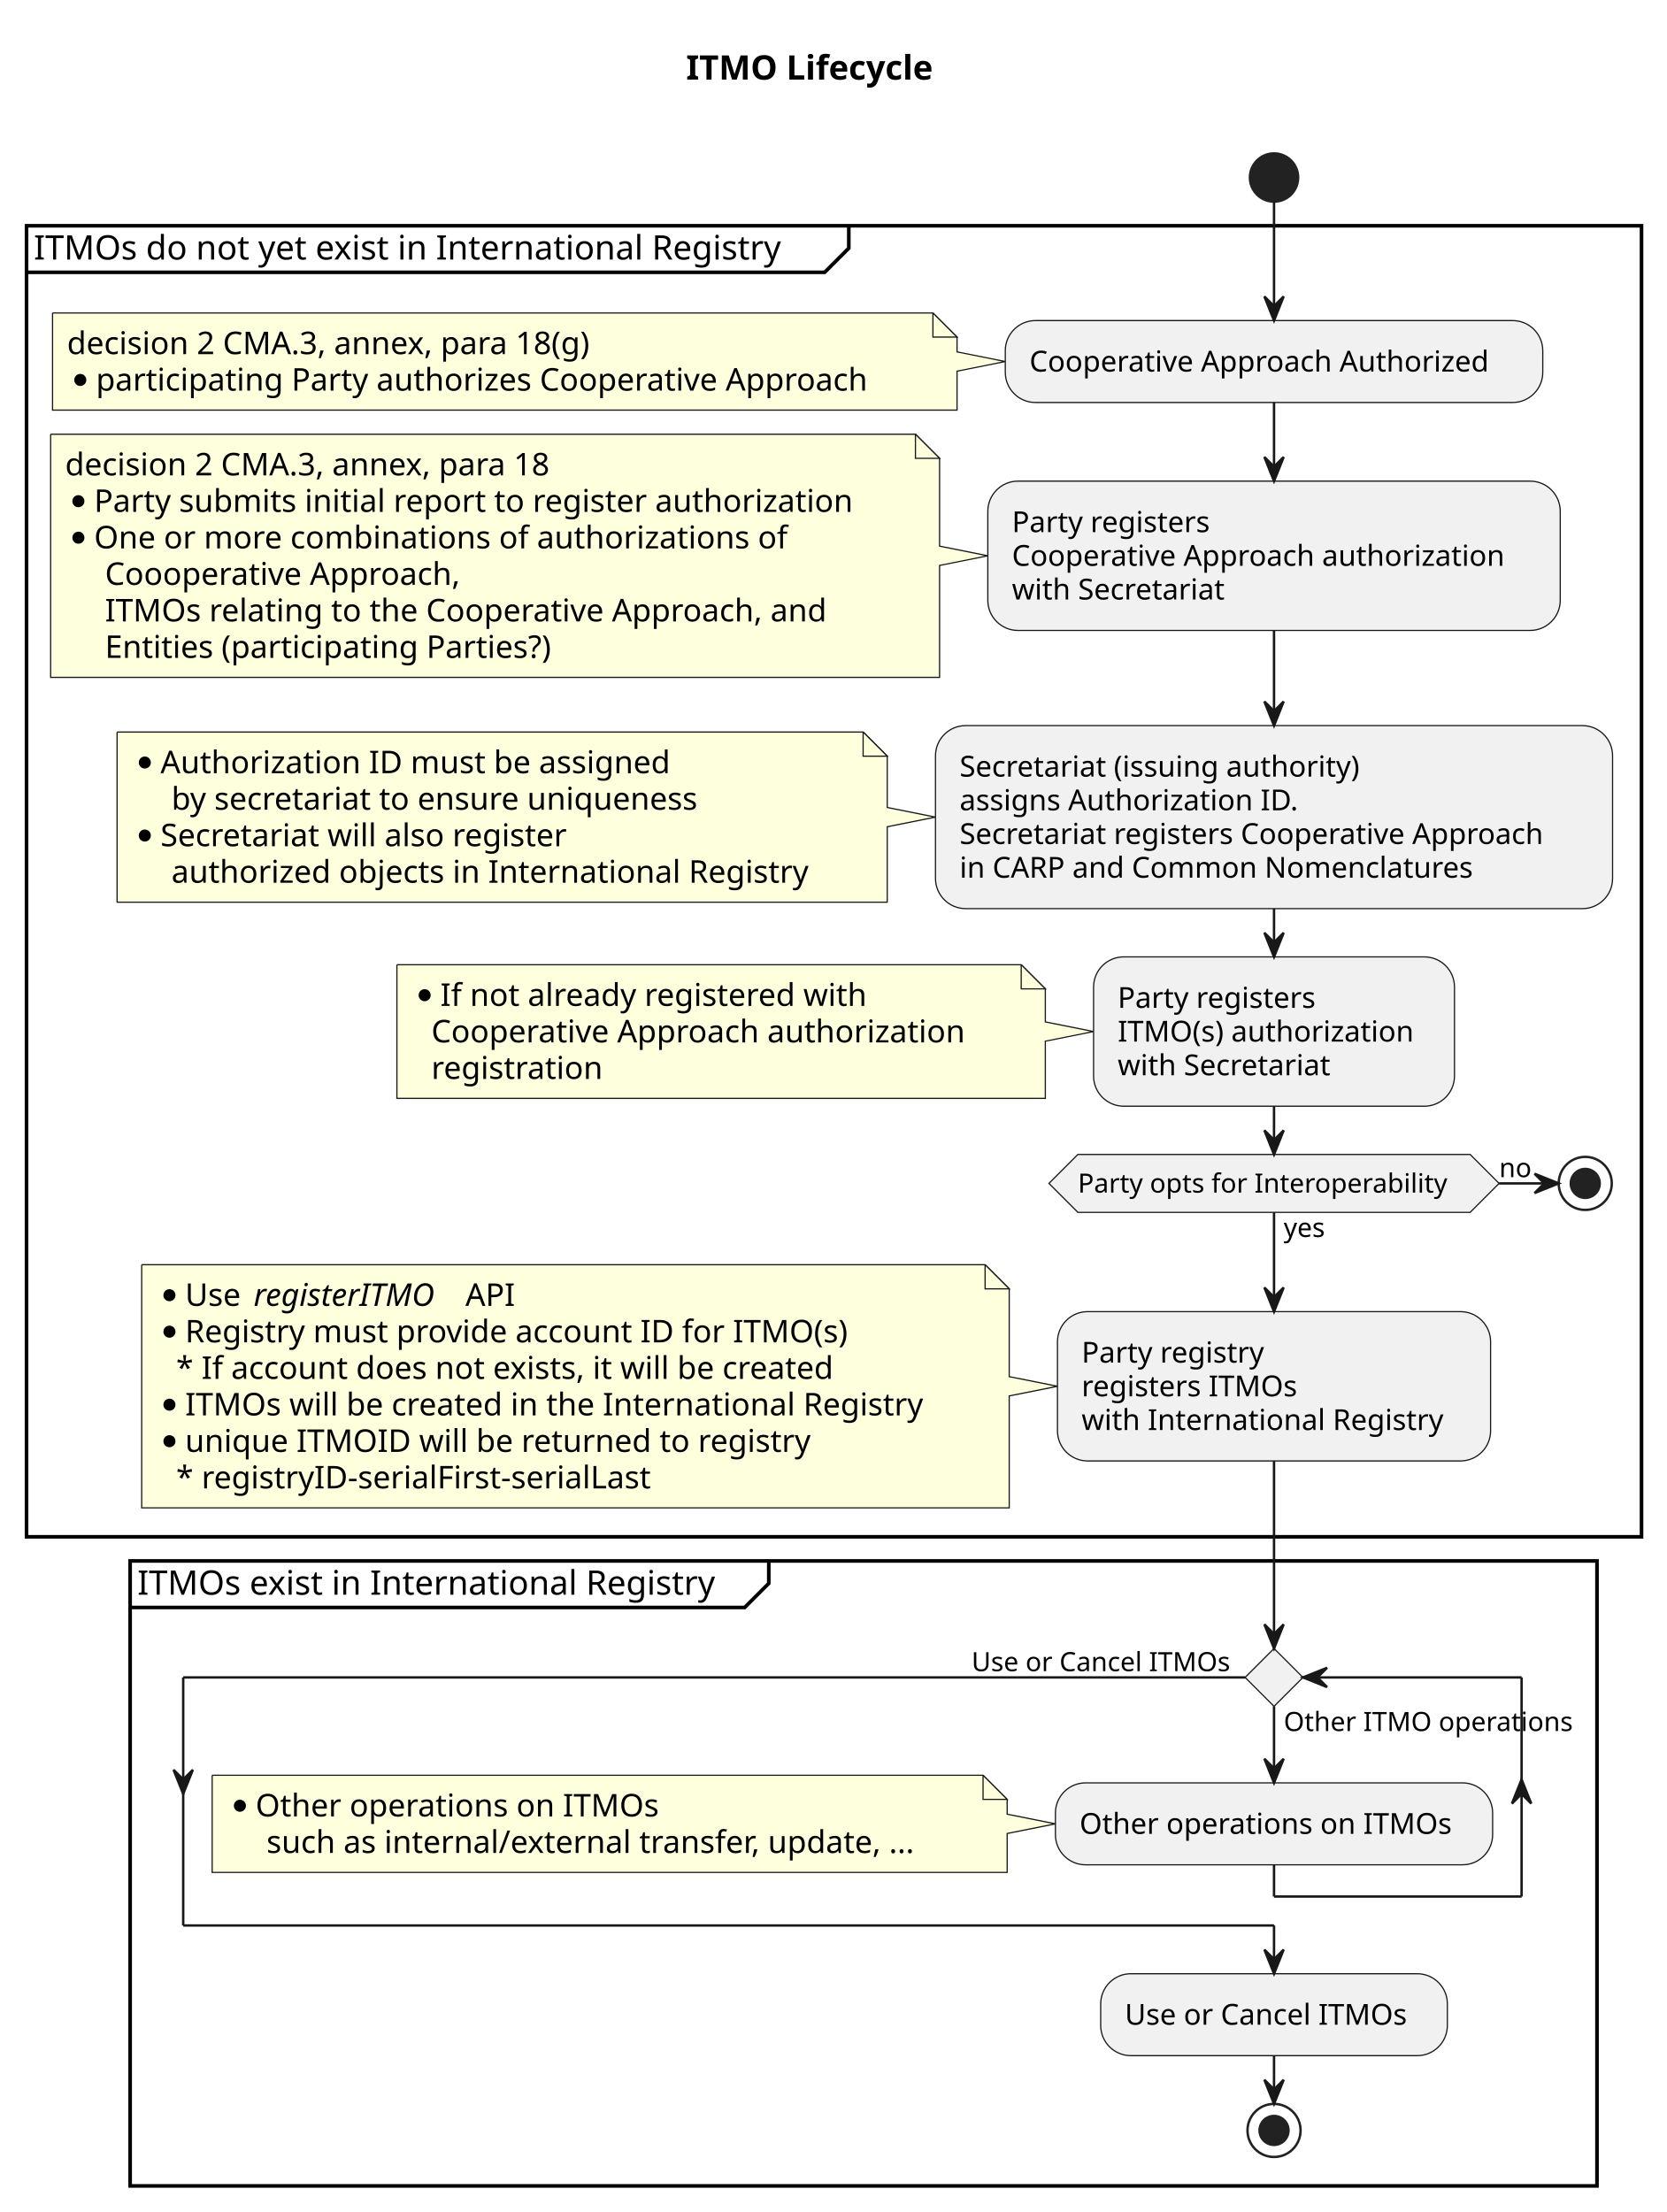
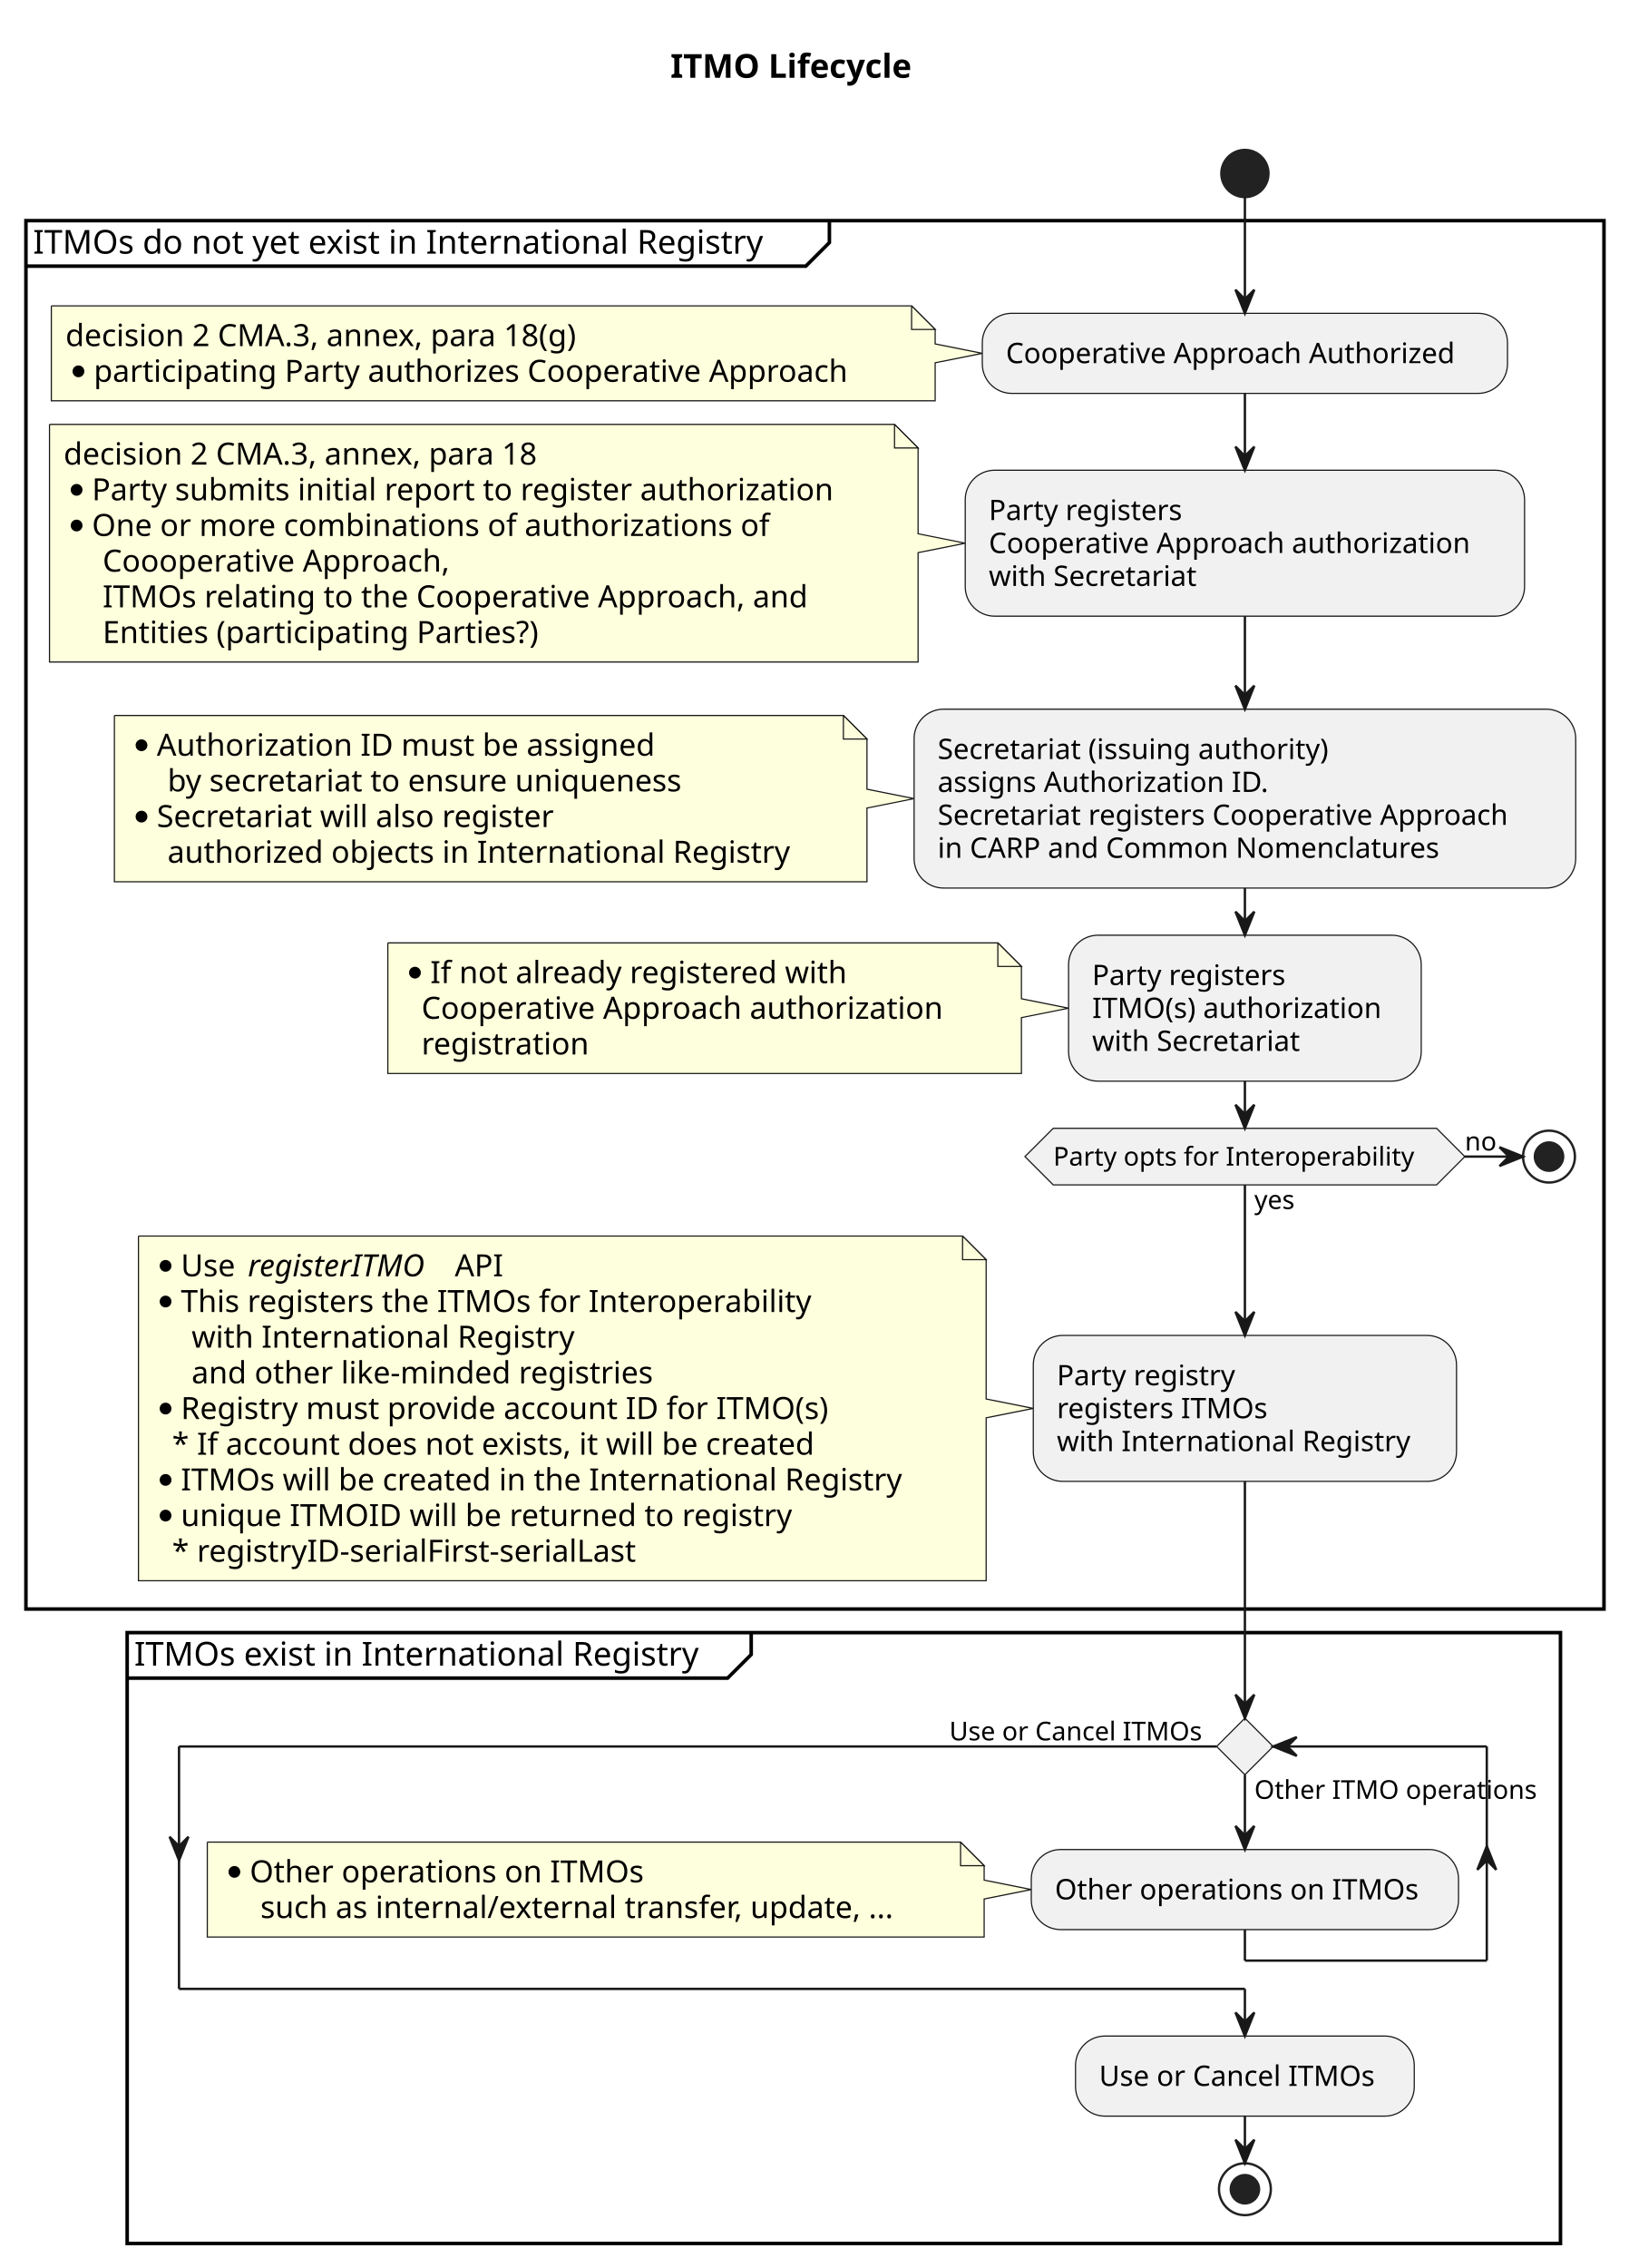
- <svg xmlns="http://www.w3.org/2000/svg" contentStyleType="text/css" data-diagram-type="ACTIVITY" height="917px" preserveAspectRatio="none" style="width:691px;height:917px;background:#FFFFFF;" version="1.1" viewBox="0 0 691 917" width="691px" zoomAndPan="magnify">
+ <svg xmlns="http://www.w3.org/2000/svg" contentStyleType="text/css" data-diagram-type="ACTIVITY" height="962px" preserveAspectRatio="none" style="width:691px;height:962px;background:#FFFFFF;" version="1.1" viewBox="0 0 691 962" width="691px" zoomAndPan="magnify">
  <defs />
  <g>
    <text fill="#000000" font-family="sans-serif" font-size="14" font-weight="bold" lengthAdjust="spacing" textLength="114.789" x="284.413" y="32.995">ITMO Lifecycle</text>
    <text fill="#000000" font-family="sans-serif" font-size="14" font-weight="bold" lengthAdjust="spacing" textLength="4.874" x="341.807" y="49.292"> </text>
    <ellipse cx="528.146" cy="73.594" fill="#222222" rx="10" ry="10" style="stroke:#222222;stroke-width:1;" />
-     <rect fill="transparent" height="543.5" style="stroke:#000000;stroke-width:1.5;" width="669.488" x="11" y="93.594" />
+     <rect fill="transparent" height="588.898" style="stroke:#000000;stroke-width:1.5;" width="669.488" x="11" y="93.594" />
    <path d="M351.866,93.594 L351.866,102.891 L341.866,112.891 L11,112.891 " fill="transparent" style="stroke:#000000;stroke-width:1.5;" />
    <text fill="#000000" font-family="sans-serif" font-size="14" lengthAdjust="spacing" textLength="330.866" x="14" y="107.589">ITMOs do not yet exist in International Registry</text>
    <path d="M21.78,129.742 L21.78,170.008 A0,0 0 0 0 21.78,170.008 L396.741,170.008 A0,0 0 0 0 396.741,170.008 L396.741,153.875 L416.741,149.875 L396.741,145.875 L396.741,139.742 L386.741,129.742 L21.78,129.742 A0,0 0 0 0 21.78,129.742 " fill="#FEFFDD" style="stroke:#181818;stroke-width:0.5;" />
    <path d="M386.741,129.742 L386.741,139.742 L396.741,139.742 L386.741,129.742 " fill="#FEFFDD" style="stroke:#181818;stroke-width:0.5;" />
    <text fill="#000000" font-family="sans-serif" font-size="13" lengthAdjust="spacing" textLength="236.977" x="27.78" y="146.809">decision 2 CMA.3, annex, para 18(g)</text>
    <ellipse cx="33.28" cy="157.508" fill="#000000" rx="2.5" ry="2.5" />
    <text fill="#000000" font-family="sans-serif" font-size="13" lengthAdjust="spacing" textLength="341.961" x="39.78" y="161.942">participating Party authorizes Cooperative Approach</text>
    <rect fill="#F1F1F1" height="33.969" rx="12.5" ry="12.5" style="stroke:#181818;stroke-width:0.5;" width="222.81" x="416.741" y="132.891" />
    <text fill="#000000" font-family="sans-serif" font-size="12" lengthAdjust="spacing" textLength="202.81" x="426.741" y="154.029">Cooperative Approach Authorized</text>
    <path d="M21,180.008 L21,280.805 A0,0 0 0 0 21,280.805 L389.499,280.805 A0,0 0 0 0 389.499,280.805 L389.499,234.406 L409.499,230.406 L389.499,226.406 L389.499,190.008 L379.499,180.008 L21,180.008 A0,0 0 0 0 21,180.008 " fill="#FEFFDD" style="stroke:#181818;stroke-width:0.5;" />
    <path d="M379.499,180.008 L379.499,190.008 L389.499,190.008 L379.499,180.008 " fill="#FEFFDD" style="stroke:#181818;stroke-width:0.5;" />
    <text fill="#000000" font-family="sans-serif" font-size="13" lengthAdjust="spacing" textLength="218.582" x="27" y="197.075">decision 2 CMA.3, annex, para 18</text>
    <ellipse cx="32.5" cy="207.773" fill="#000000" rx="2.5" ry="2.5" />
    <text fill="#000000" font-family="sans-serif" font-size="13" lengthAdjust="spacing" textLength="335.499" x="39" y="212.208">Party submits initial report to register authorization</text>
    <ellipse cx="32.5" cy="222.906" fill="#000000" rx="2.5" ry="2.5" />
    <text fill="#000000" font-family="sans-serif" font-size="13" lengthAdjust="spacing" textLength="304.008" x="39" y="227.34">One or more combinations of authorizations of</text>
    <text fill="#000000" font-family="sans-serif" font-size="13" lengthAdjust="spacing" textLength="157.212" x="43.529" y="242.473">Coooperative Approach,</text>
    <text fill="#000000" font-family="sans-serif" font-size="13" lengthAdjust="spacing" textLength="318.881" x="43.529" y="257.606">ITMOs relating to the Cooperative Approach, and</text>
    <text fill="#000000" font-family="sans-serif" font-size="13" lengthAdjust="spacing" textLength="201.03" x="43.529" y="272.739">Entities (participating Parties?)</text>
    <rect fill="#F1F1F1" height="61.906" rx="12.5" ry="12.5" style="stroke:#181818;stroke-width:0.5;" width="237.295" x="409.499" y="199.453" />
    <text fill="#000000" font-family="sans-serif" font-size="12" lengthAdjust="spacing" textLength="87.938" x="419.499" y="220.592">Party registers</text>
    <text fill="#000000" font-family="sans-serif" font-size="12" lengthAdjust="spacing" textLength="217.295" x="419.499" y="234.56">Cooperative Approach authorization</text>
    <text fill="#000000" font-family="sans-serif" font-size="12" lengthAdjust="spacing" textLength="95.572" x="419.499" y="248.529">with Secretariat</text>
    <path d="M48.535,303.477 L48.535,374.008 A0,0 0 0 0 48.535,374.008 L367.805,374.008 A0,0 0 0 0 367.805,374.008 L367.805,342.742 L387.805,338.742 L367.805,334.742 L367.805,313.477 L357.805,303.477 L48.535,303.477 A0,0 0 0 0 48.535,303.477 " fill="#FEFFDD" style="stroke:#181818;stroke-width:0.5;" />
    <path d="M357.805,303.477 L357.805,313.477 L367.805,313.477 L357.805,303.477 " fill="#FEFFDD" style="stroke:#181818;stroke-width:0.5;" />
    <ellipse cx="60.035" cy="316.109" fill="#000000" rx="2.5" ry="2.5" />
    <text fill="#000000" font-family="sans-serif" font-size="13" lengthAdjust="spacing" textLength="224.333" x="66.535" y="320.543">Authorization ID must be assigned</text>
    <text fill="#000000" font-family="sans-serif" font-size="13" lengthAdjust="spacing" textLength="234.825" x="71.064" y="335.676">by secretariat to ensure uniqueness</text>
    <ellipse cx="60.035" cy="346.375" fill="#000000" rx="2.5" ry="2.5" />
    <text fill="#000000" font-family="sans-serif" font-size="13" lengthAdjust="spacing" textLength="182.413" x="66.535" y="350.809">Secretariat will also register</text>
    <text fill="#000000" font-family="sans-serif" font-size="13" lengthAdjust="spacing" textLength="281.741" x="71.064" y="365.942">authorized objects in International Registry</text>
    <rect fill="#F1F1F1" height="75.875" rx="12.5" ry="12.5" style="stroke:#181818;stroke-width:0.5;" width="280.684" x="387.805" y="300.805" />
    <text fill="#000000" font-family="sans-serif" font-size="12" lengthAdjust="spacing" textLength="179.977" x="397.805" y="321.943">Secretariat (issuing authority)</text>
    <text fill="#000000" font-family="sans-serif" font-size="12" lengthAdjust="spacing" textLength="149.262" x="397.805" y="335.912">assigns Authorization ID.</text>
    <text fill="#000000" font-family="sans-serif" font-size="12" lengthAdjust="spacing" textLength="260.684" x="397.805" y="349.881">Secretariat registers Cooperative Approach</text>
    <text fill="#000000" font-family="sans-serif" font-size="12" lengthAdjust="spacing" textLength="226.143" x="397.805" y="363.85">in CARP and Common Nomenclatures</text>
    <path d="M164.539,399.934 L164.539,455.332 A0,0 0 0 0 164.539,455.332 L433.339,455.332 A0,0 0 0 0 433.339,455.332 L433.339,431.633 L453.339,427.633 L433.339,423.633 L433.339,409.934 L423.339,399.934 L164.539,399.934 A0,0 0 0 0 164.539,399.934 " fill="#FEFFDD" style="stroke:#181818;stroke-width:0.5;" />
    <path d="M423.339,399.934 L423.339,409.934 L433.339,409.934 L423.339,399.934 " fill="#FEFFDD" style="stroke:#181818;stroke-width:0.5;" />
    <ellipse cx="176.039" cy="412.566" fill="#000000" rx="2.5" ry="2.5" />
    <text fill="#000000" font-family="sans-serif" font-size="13" lengthAdjust="spacing" textLength="189.312" x="182.539" y="417">If not already registered with</text>
    <text fill="#000000" font-family="sans-serif" font-size="13" lengthAdjust="spacing" textLength="235.403" x="178.804" y="432.133">Cooperative Approach authorization</text>
    <text fill="#000000" font-family="sans-serif" font-size="13" lengthAdjust="spacing" textLength="75.29" x="178.804" y="447.266">registration</text>
    <rect fill="#F1F1F1" height="61.906" rx="12.5" ry="12.5" style="stroke:#181818;stroke-width:0.5;" width="149.615" x="453.339" y="396.68" />
    <text fill="#000000" font-family="sans-serif" font-size="12" lengthAdjust="spacing" textLength="87.938" x="463.339" y="417.818">Party registers</text>
    <text fill="#000000" font-family="sans-serif" font-size="12" lengthAdjust="spacing" textLength="129.615" x="463.339" y="431.787">ITMO(s) authorization</text>
    <text fill="#000000" font-family="sans-serif" font-size="12" lengthAdjust="spacing" textLength="95.572" x="463.339" y="445.756">with Secretariat</text>
-     <path d="M58.74,524.296 L58.74,625.093 A0,0 0 0 0 58.74,625.093 L418.371,625.093 A0,0 0 0 0 418.371,625.093 L418.371,578.695 L438.371,574.695 L418.371,570.695 L418.371,534.296 L408.371,524.296 L58.74,524.296 A0,0 0 0 0 58.74,524.296 " fill="#FEFFDD" style="stroke:#181818;stroke-width:0.5;" />
+     <path d="M58.74,524.296 L58.74,670.492 A0,0 0 0 0 58.74,670.492 L418.371,670.492 A0,0 0 0 0 418.371,670.492 L418.371,601.394 L438.371,597.394 L418.371,593.394 L418.371,534.296 L408.371,524.296 L58.74,524.296 A0,0 0 0 0 58.74,524.296 " fill="#FEFFDD" style="stroke:#181818;stroke-width:0.5;" />
    <path d="M408.371,524.296 L408.371,534.296 L418.371,534.296 L408.371,524.296 " fill="#FEFFDD" style="stroke:#181818;stroke-width:0.5;" />
    <ellipse cx="70.24" cy="536.929" fill="#000000" rx="2.5" ry="2.5" />
    <text fill="#000000" font-family="sans-serif" font-size="13" lengthAdjust="spacing" textLength="24.286" x="76.74" y="541.363">Use</text>
    <text fill="#000000" font-family="sans-serif" font-size="13" font-style="italic" lengthAdjust="spacing" textLength="83.643" x="105.158" y="541.363">registerITMO</text>
    <text fill="#000000" font-family="sans-serif" font-size="13" lengthAdjust="spacing" textLength="20.566" x="192.934" y="541.363">API</text>
    <ellipse cx="70.24" cy="552.062" fill="#000000" rx="2.5" ry="2.5" />
-     <text fill="#000000" font-family="sans-serif" font-size="13" lengthAdjust="spacing" textLength="294.125" x="76.74" y="556.496">Registry must provide account ID for ITMO(s)</text>
-     <text fill="#000000" font-family="sans-serif" font-size="13" lengthAdjust="spacing" textLength="294.468" x="73.004" y="571.629">* If account does not exists, it will be created</text>
-     <ellipse cx="70.24" cy="582.328" fill="#000000" rx="2.5" ry="2.5" />
-     <text fill="#000000" font-family="sans-serif" font-size="13" lengthAdjust="spacing" textLength="326.631" x="76.74" y="586.762">ITMOs will be created in the International Registry</text>
+     <text fill="#000000" font-family="sans-serif" font-size="13" lengthAdjust="spacing" textLength="283.531" x="76.74" y="556.496">This registers the ITMOs for Interoperability</text>
+     <text fill="#000000" font-family="sans-serif" font-size="13" lengthAdjust="spacing" textLength="172.847" x="81.269" y="571.629">with International Registry</text>
+     <text fill="#000000" font-family="sans-serif" font-size="13" lengthAdjust="spacing" textLength="208.749" x="81.269" y="586.762">and other like-minded registries</text>
    <ellipse cx="70.24" cy="597.46" fill="#000000" rx="2.5" ry="2.5" />
-     <text fill="#000000" font-family="sans-serif" font-size="13" lengthAdjust="spacing" textLength="273.838" x="76.74" y="601.894">unique ITMOID will be returned to registry</text>
-     <text fill="#000000" font-family="sans-serif" font-size="13" lengthAdjust="spacing" textLength="209.968" x="73.004" y="617.027">* registryID-serialFirst-serialLast</text>
-     <rect fill="#F1F1F1" height="61.906" rx="12.5" ry="12.5" style="stroke:#181818;stroke-width:0.5;" width="179.551" x="438.371" y="543.742" />
-     <text fill="#000000" font-family="sans-serif" font-size="12" lengthAdjust="spacing" textLength="81.404" x="448.371" y="564.88">Party registry</text>
-     <text fill="#000000" font-family="sans-serif" font-size="12" lengthAdjust="spacing" textLength="93.527" x="448.371" y="578.849">registers ITMOs</text>
-     <text fill="#000000" font-family="sans-serif" font-size="12" lengthAdjust="spacing" textLength="159.551" x="448.371" y="592.818">with International Registry</text>
+     <text fill="#000000" font-family="sans-serif" font-size="13" lengthAdjust="spacing" textLength="294.125" x="76.74" y="601.894">Registry must provide account ID for ITMO(s)</text>
+     <text fill="#000000" font-family="sans-serif" font-size="13" lengthAdjust="spacing" textLength="294.468" x="73.004" y="617.027">* If account does not exists, it will be created</text>
+     <ellipse cx="70.24" cy="627.726" fill="#000000" rx="2.5" ry="2.5" />
+     <text fill="#000000" font-family="sans-serif" font-size="13" lengthAdjust="spacing" textLength="326.631" x="76.74" y="632.16">ITMOs will be created in the International Registry</text>
+     <ellipse cx="70.24" cy="642.859" fill="#000000" rx="2.5" ry="2.5" />
+     <text fill="#000000" font-family="sans-serif" font-size="13" lengthAdjust="spacing" textLength="273.838" x="76.74" y="647.293">unique ITMOID will be returned to registry</text>
+     <text fill="#000000" font-family="sans-serif" font-size="13" lengthAdjust="spacing" textLength="209.968" x="73.004" y="662.426">* registryID-serialFirst-serialLast</text>
+     <rect fill="#F1F1F1" height="61.906" rx="12.5" ry="12.5" style="stroke:#181818;stroke-width:0.5;" width="179.551" x="438.371" y="566.441" />
+     <text fill="#000000" font-family="sans-serif" font-size="12" lengthAdjust="spacing" textLength="81.404" x="448.371" y="587.58">Party registry</text>
+     <text fill="#000000" font-family="sans-serif" font-size="12" lengthAdjust="spacing" textLength="93.527" x="448.371" y="601.548">registers ITMOs</text>
+     <text fill="#000000" font-family="sans-serif" font-size="12" lengthAdjust="spacing" textLength="159.551" x="448.371" y="615.517">with International Registry</text>
    <polygon fill="#F1F1F1" points="446.834,478.586,609.46,478.586,621.46,490.586,609.46,502.586,446.834,502.586,434.834,490.586,446.834,478.586" style="stroke:#181818;stroke-width:0.5;" />
    <text fill="#000000" font-family="sans-serif" font-size="11" lengthAdjust="spacing" textLength="19.008" x="532.146" y="512.796">yes</text>
    <text fill="#000000" font-family="sans-serif" font-size="11" lengthAdjust="spacing" textLength="162.626" x="446.834" y="494.394">Party opts for Interoperability</text>
    <text fill="#000000" font-family="sans-serif" font-size="11" lengthAdjust="spacing" textLength="13.702" x="621.46" y="487.992">no</text>
    <ellipse cx="657.161" cy="490.586" fill="transparent" rx="11" ry="11" style="stroke:#222222;stroke-width:1;" />
    <ellipse cx="657.161" cy="490.586" fill="#222222" rx="6" ry="6" style="stroke:#222222;stroke-width:1;" />
-     <rect fill="transparent" height="259.093" style="stroke:#000000;stroke-width:1.5;" width="608.081" x="53.949" y="647.093" />
-     <path d="M318.697,647.093 L318.697,656.39 L308.697,666.39 L53.949,666.39 " fill="transparent" style="stroke:#000000;stroke-width:1.5;" />
-     <text fill="#000000" font-family="sans-serif" font-size="14" lengthAdjust="spacing" textLength="254.748" x="56.949" y="661.088">ITMOs exist in International Registry</text>
-     <path d="M87.949,735.952 L87.949,776.218 A0,0 0 0 0 87.949,776.218 L417.522,776.218 A0,0 0 0 0 417.522,776.218 L417.522,760.085 L437.522,756.085 L417.522,752.085 L417.522,745.952 L407.522,735.952 L87.949,735.952 A0,0 0 0 0 87.949,735.952 " fill="#FEFFDD" style="stroke:#181818;stroke-width:0.5;" />
-     <path d="M407.522,735.952 L407.522,745.952 L417.522,745.952 L407.522,735.952 " fill="#FEFFDD" style="stroke:#181818;stroke-width:0.5;" />
-     <ellipse cx="99.449" cy="748.585" fill="#000000" rx="2.5" ry="2.5" />
-     <text fill="#000000" font-family="sans-serif" font-size="13" lengthAdjust="spacing" textLength="174.688" x="105.949" y="753.019">Other operations on ITMOs</text>
-     <text fill="#000000" font-family="sans-serif" font-size="13" lengthAdjust="spacing" textLength="292.043" x="110.478" y="768.152">such as internal/external transfer, update, ...</text>
-     <rect fill="#F1F1F1" height="33.969" rx="12.5" ry="12.5" style="stroke:#181818;stroke-width:0.5;" width="181.25" x="437.522" y="739.101" />
-     <text fill="#000000" font-family="sans-serif" font-size="12" lengthAdjust="spacing" textLength="161.25" x="447.522" y="760.239">Other operations on ITMOs</text>
-     <polygon fill="#F1F1F1" points="528.146,683.39,528.146,683.39,540.146,695.39,528.146,707.39,528.146,707.39,516.146,695.39,528.146,683.39" style="stroke:#181818;stroke-width:0.5;" />
-     <text fill="#000000" font-family="sans-serif" font-size="11" lengthAdjust="spacing" textLength="124.883" x="532.146" y="717.601">Other ITMO operations</text>
-     <text fill="#000000" font-family="sans-serif" font-size="11" lengthAdjust="spacing" textLength="113.4" x="402.747" y="692.796">Use or Cancel ITMOs</text>
-     <rect fill="#F1F1F1" height="33.969" rx="12.5" ry="12.5" style="stroke:#181818;stroke-width:0.5;" width="143.709" x="456.292" y="818.218" />
-     <text fill="#000000" font-family="sans-serif" font-size="12" lengthAdjust="spacing" textLength="123.709" x="466.292" y="839.356">Use or Cancel ITMOs</text>
-     <ellipse cx="528.146" cy="883.187" fill="transparent" rx="11" ry="11" style="stroke:#222222;stroke-width:1;" />
-     <ellipse cx="528.146" cy="883.187" fill="#222222" rx="6" ry="6" style="stroke:#222222;stroke-width:1;" />
+     <rect fill="transparent" height="259.093" style="stroke:#000000;stroke-width:1.5;" width="608.081" x="53.949" y="692.492" />
+     <path d="M318.697,692.492 L318.697,701.789 L308.697,711.789 L53.949,711.789 " fill="transparent" style="stroke:#000000;stroke-width:1.5;" />
+     <text fill="#000000" font-family="sans-serif" font-size="14" lengthAdjust="spacing" textLength="254.748" x="56.949" y="706.487">ITMOs exist in International Registry</text>
+     <path d="M87.949,781.351 L87.949,821.616 A0,0 0 0 0 87.949,821.616 L417.522,821.616 A0,0 0 0 0 417.522,821.616 L417.522,805.483 L437.522,801.483 L417.522,797.483 L417.522,791.351 L407.522,781.351 L87.949,781.351 A0,0 0 0 0 87.949,781.351 " fill="#FEFFDD" style="stroke:#181818;stroke-width:0.5;" />
+     <path d="M407.522,781.351 L407.522,791.351 L417.522,791.351 L407.522,781.351 " fill="#FEFFDD" style="stroke:#181818;stroke-width:0.5;" />
+     <ellipse cx="99.449" cy="793.983" fill="#000000" rx="2.5" ry="2.5" />
+     <text fill="#000000" font-family="sans-serif" font-size="13" lengthAdjust="spacing" textLength="174.688" x="105.949" y="798.418">Other operations on ITMOs</text>
+     <text fill="#000000" font-family="sans-serif" font-size="13" lengthAdjust="spacing" textLength="292.043" x="110.478" y="813.55">such as internal/external transfer, update, ...</text>
+     <rect fill="#F1F1F1" height="33.969" rx="12.5" ry="12.5" style="stroke:#181818;stroke-width:0.5;" width="181.25" x="437.522" y="784.499" />
+     <text fill="#000000" font-family="sans-serif" font-size="12" lengthAdjust="spacing" textLength="161.25" x="447.522" y="805.638">Other operations on ITMOs</text>
+     <polygon fill="#F1F1F1" points="528.146,728.789,528.146,728.789,540.146,740.789,528.146,752.789,528.146,752.789,516.146,740.789,528.146,728.789" style="stroke:#181818;stroke-width:0.5;" />
+     <text fill="#000000" font-family="sans-serif" font-size="11" lengthAdjust="spacing" textLength="124.883" x="532.146" y="762.999">Other ITMO operations</text>
+     <text fill="#000000" font-family="sans-serif" font-size="11" lengthAdjust="spacing" textLength="113.4" x="402.747" y="738.194">Use or Cancel ITMOs</text>
+     <rect fill="#F1F1F1" height="33.969" rx="12.5" ry="12.5" style="stroke:#181818;stroke-width:0.5;" width="143.709" x="456.292" y="863.616" />
+     <text fill="#000000" font-family="sans-serif" font-size="12" lengthAdjust="spacing" textLength="123.709" x="466.292" y="884.755">Use or Cancel ITMOs</text>
+     <ellipse cx="528.146" cy="928.585" fill="transparent" rx="11" ry="11" style="stroke:#222222;stroke-width:1;" />
+     <ellipse cx="528.146" cy="928.585" fill="#222222" rx="6" ry="6" style="stroke:#222222;stroke-width:1;" />
    <line style="stroke:#181818;stroke-width:1;" x1="528.146" x2="528.146" y1="166.859" y2="199.453" />
    <polygon fill="#181818" points="524.146,189.453,528.146,199.453,532.146,189.453,528.146,193.453" style="stroke:#181818;stroke-width:1;" />
    <line style="stroke:#181818;stroke-width:1;" x1="528.146" x2="528.146" y1="261.359" y2="300.805" />
    <polygon fill="#181818" points="524.146,290.805,528.146,300.805,532.146,290.805,528.146,294.805" style="stroke:#181818;stroke-width:1;" />
    <line style="stroke:#181818;stroke-width:1;" x1="528.146" x2="528.146" y1="376.68" y2="396.68" />
    <polygon fill="#181818" points="524.146,386.68,528.146,396.68,532.146,386.68,528.146,390.68" style="stroke:#181818;stroke-width:1;" />
-     <line style="stroke:#181818;stroke-width:1;" x1="528.146" x2="528.146" y1="502.586" y2="543.742" />
-     <polygon fill="#181818" points="524.146,533.742,528.146,543.742,532.146,533.742,528.146,537.742" style="stroke:#181818;stroke-width:1;" />
+     <line style="stroke:#181818;stroke-width:1;" x1="528.146" x2="528.146" y1="502.586" y2="566.441" />
+     <polygon fill="#181818" points="524.146,556.441,528.146,566.441,532.146,556.441,528.146,560.441" style="stroke:#181818;stroke-width:1;" />
    <line style="stroke:#181818;stroke-width:1;" x1="621.46" x2="646.161" y1="490.586" y2="490.586" />
    <polygon fill="#181818" points="636.161,486.586,646.161,490.586,636.161,494.586,640.161,490.586" style="stroke:#181818;stroke-width:1;" />
-     <line style="stroke:#181818;stroke-width:1;" x1="528.146" x2="528.146" y1="605.648" y2="683.39" />
-     <polygon fill="#181818" points="524.146,673.39,528.146,683.39,532.146,673.39,528.146,677.39" style="stroke:#181818;stroke-width:1;" />
+     <line style="stroke:#181818;stroke-width:1;" x1="528.146" x2="528.146" y1="628.347" y2="728.789" />
+     <polygon fill="#181818" points="524.146,718.789,528.146,728.789,532.146,718.789,528.146,722.789" style="stroke:#181818;stroke-width:1;" />
    <line style="stroke:#181818;stroke-width:1;" x1="528.146" x2="528.146" y1="458.586" y2="478.586" />
    <polygon fill="#181818" points="524.146,468.586,528.146,478.586,532.146,468.586,528.146,472.586" style="stroke:#181818;stroke-width:1;" />
    <line style="stroke:#181818;stroke-width:1;" x1="528.146" x2="528.146" y1="83.594" y2="132.891" />
    <polygon fill="#181818" points="524.146,122.891,528.146,132.891,532.146,122.891,528.146,126.891" style="stroke:#181818;stroke-width:1;" />
-     <line style="stroke:#181818;stroke-width:1;" x1="528.146" x2="528.146" y1="707.39" y2="739.101" />
-     <polygon fill="#181818" points="524.146,729.101,528.146,739.101,532.146,729.101,528.146,733.101" style="stroke:#181818;stroke-width:1;" />
-     <line style="stroke:#181818;stroke-width:1;" x1="528.146" x2="528.146" y1="773.069" y2="786.218" />
-     <line style="stroke:#181818;stroke-width:1;" x1="528.146" x2="630.771" y1="786.218" y2="786.218" />
-     <polygon fill="#181818" points="626.771,747.683,630.771,737.683,634.771,747.683,630.771,743.683" style="stroke:#181818;stroke-width:1;" />
-     <line style="stroke:#181818;stroke-width:1;" x1="630.771" x2="630.771" y1="695.39" y2="786.218" />
-     <line style="stroke:#181818;stroke-width:1;" x1="630.771" x2="540.146" y1="695.39" y2="695.39" />
-     <polygon fill="#181818" points="550.146,691.39,540.146,695.39,550.146,699.39,546.146,695.39" style="stroke:#181818;stroke-width:1;" />
-     <line style="stroke:#181818;stroke-width:1;" x1="516.146" x2="75.949" y1="695.39" y2="695.39" />
-     <polygon fill="#181818" points="71.949,733.683,75.949,743.683,79.949,733.683,75.949,737.683" style="stroke:#181818;stroke-width:1;" />
-     <line style="stroke:#181818;stroke-width:1;" x1="75.949" x2="75.949" y1="695.39" y2="798.218" />
-     <line style="stroke:#181818;stroke-width:1;" x1="75.949" x2="528.146" y1="798.218" y2="798.218" />
-     <line style="stroke:#181818;stroke-width:1;" x1="528.146" x2="528.146" y1="798.218" y2="818.218" />
-     <polygon fill="#181818" points="524.146,808.218,528.146,818.218,532.146,808.218,528.146,812.218" style="stroke:#181818;stroke-width:1;" />
-     <line style="stroke:#181818;stroke-width:1;" x1="528.146" x2="528.146" y1="852.187" y2="872.187" />
-     <polygon fill="#181818" points="524.146,862.187,528.146,872.187,532.146,862.187,528.146,866.187" style="stroke:#181818;stroke-width:1;" />
+     <line style="stroke:#181818;stroke-width:1;" x1="528.146" x2="528.146" y1="752.789" y2="784.499" />
+     <polygon fill="#181818" points="524.146,774.499,528.146,784.499,532.146,774.499,528.146,778.499" style="stroke:#181818;stroke-width:1;" />
+     <line style="stroke:#181818;stroke-width:1;" x1="528.146" x2="528.146" y1="818.468" y2="831.616" />
+     <line style="stroke:#181818;stroke-width:1;" x1="528.146" x2="630.771" y1="831.616" y2="831.616" />
+     <polygon fill="#181818" points="626.771,793.081,630.771,783.081,634.771,793.081,630.771,789.081" style="stroke:#181818;stroke-width:1;" />
+     <line style="stroke:#181818;stroke-width:1;" x1="630.771" x2="630.771" y1="740.789" y2="831.616" />
+     <line style="stroke:#181818;stroke-width:1;" x1="630.771" x2="540.146" y1="740.789" y2="740.789" />
+     <polygon fill="#181818" points="550.146,736.789,540.146,740.789,550.146,744.789,546.146,740.789" style="stroke:#181818;stroke-width:1;" />
+     <line style="stroke:#181818;stroke-width:1;" x1="516.146" x2="75.949" y1="740.789" y2="740.789" />
+     <polygon fill="#181818" points="71.949,779.081,75.949,789.081,79.949,779.081,75.949,783.081" style="stroke:#181818;stroke-width:1;" />
+     <line style="stroke:#181818;stroke-width:1;" x1="75.949" x2="75.949" y1="740.789" y2="843.616" />
+     <line style="stroke:#181818;stroke-width:1;" x1="75.949" x2="528.146" y1="843.616" y2="843.616" />
+     <line style="stroke:#181818;stroke-width:1;" x1="528.146" x2="528.146" y1="843.616" y2="863.616" />
+     <polygon fill="#181818" points="524.146,853.616,528.146,863.616,532.146,853.616,528.146,857.616" style="stroke:#181818;stroke-width:1;" />
+     <line style="stroke:#181818;stroke-width:1;" x1="528.146" x2="528.146" y1="897.585" y2="917.585" />
+     <polygon fill="#181818" points="524.146,907.585,528.146,917.585,532.146,907.585,528.146,911.585" style="stroke:#181818;stroke-width:1;" />
  </g>
</svg>
